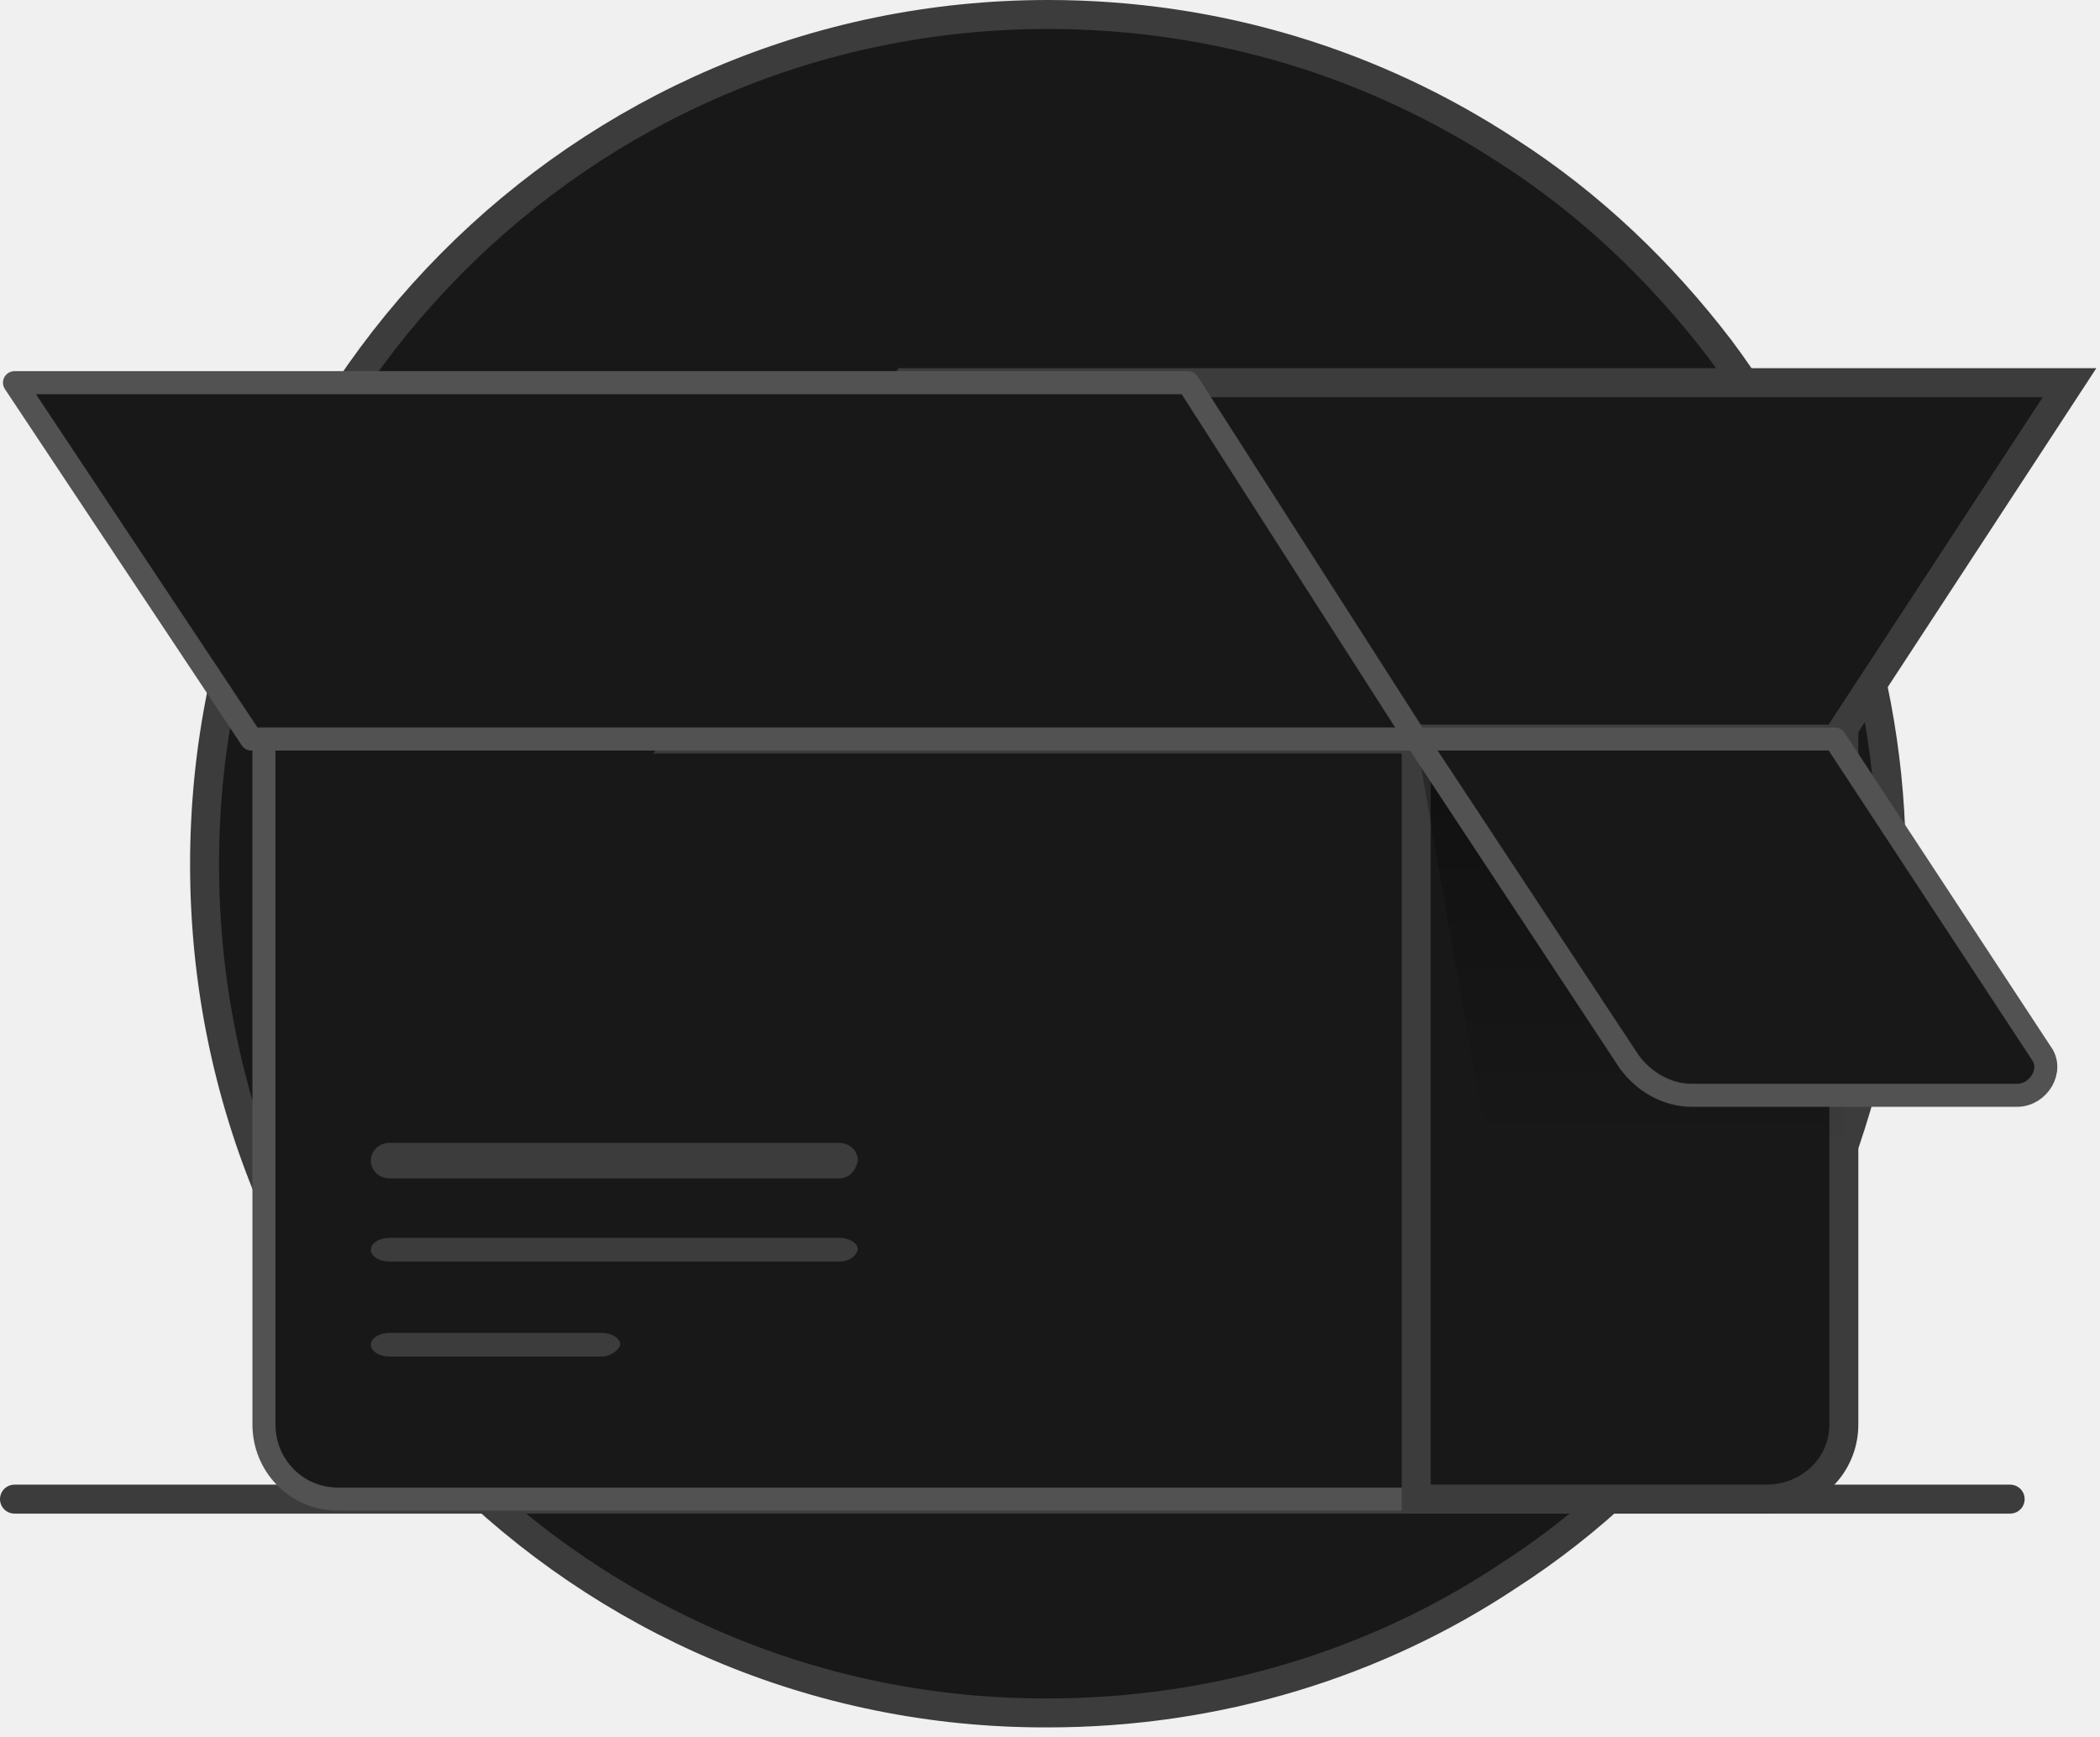
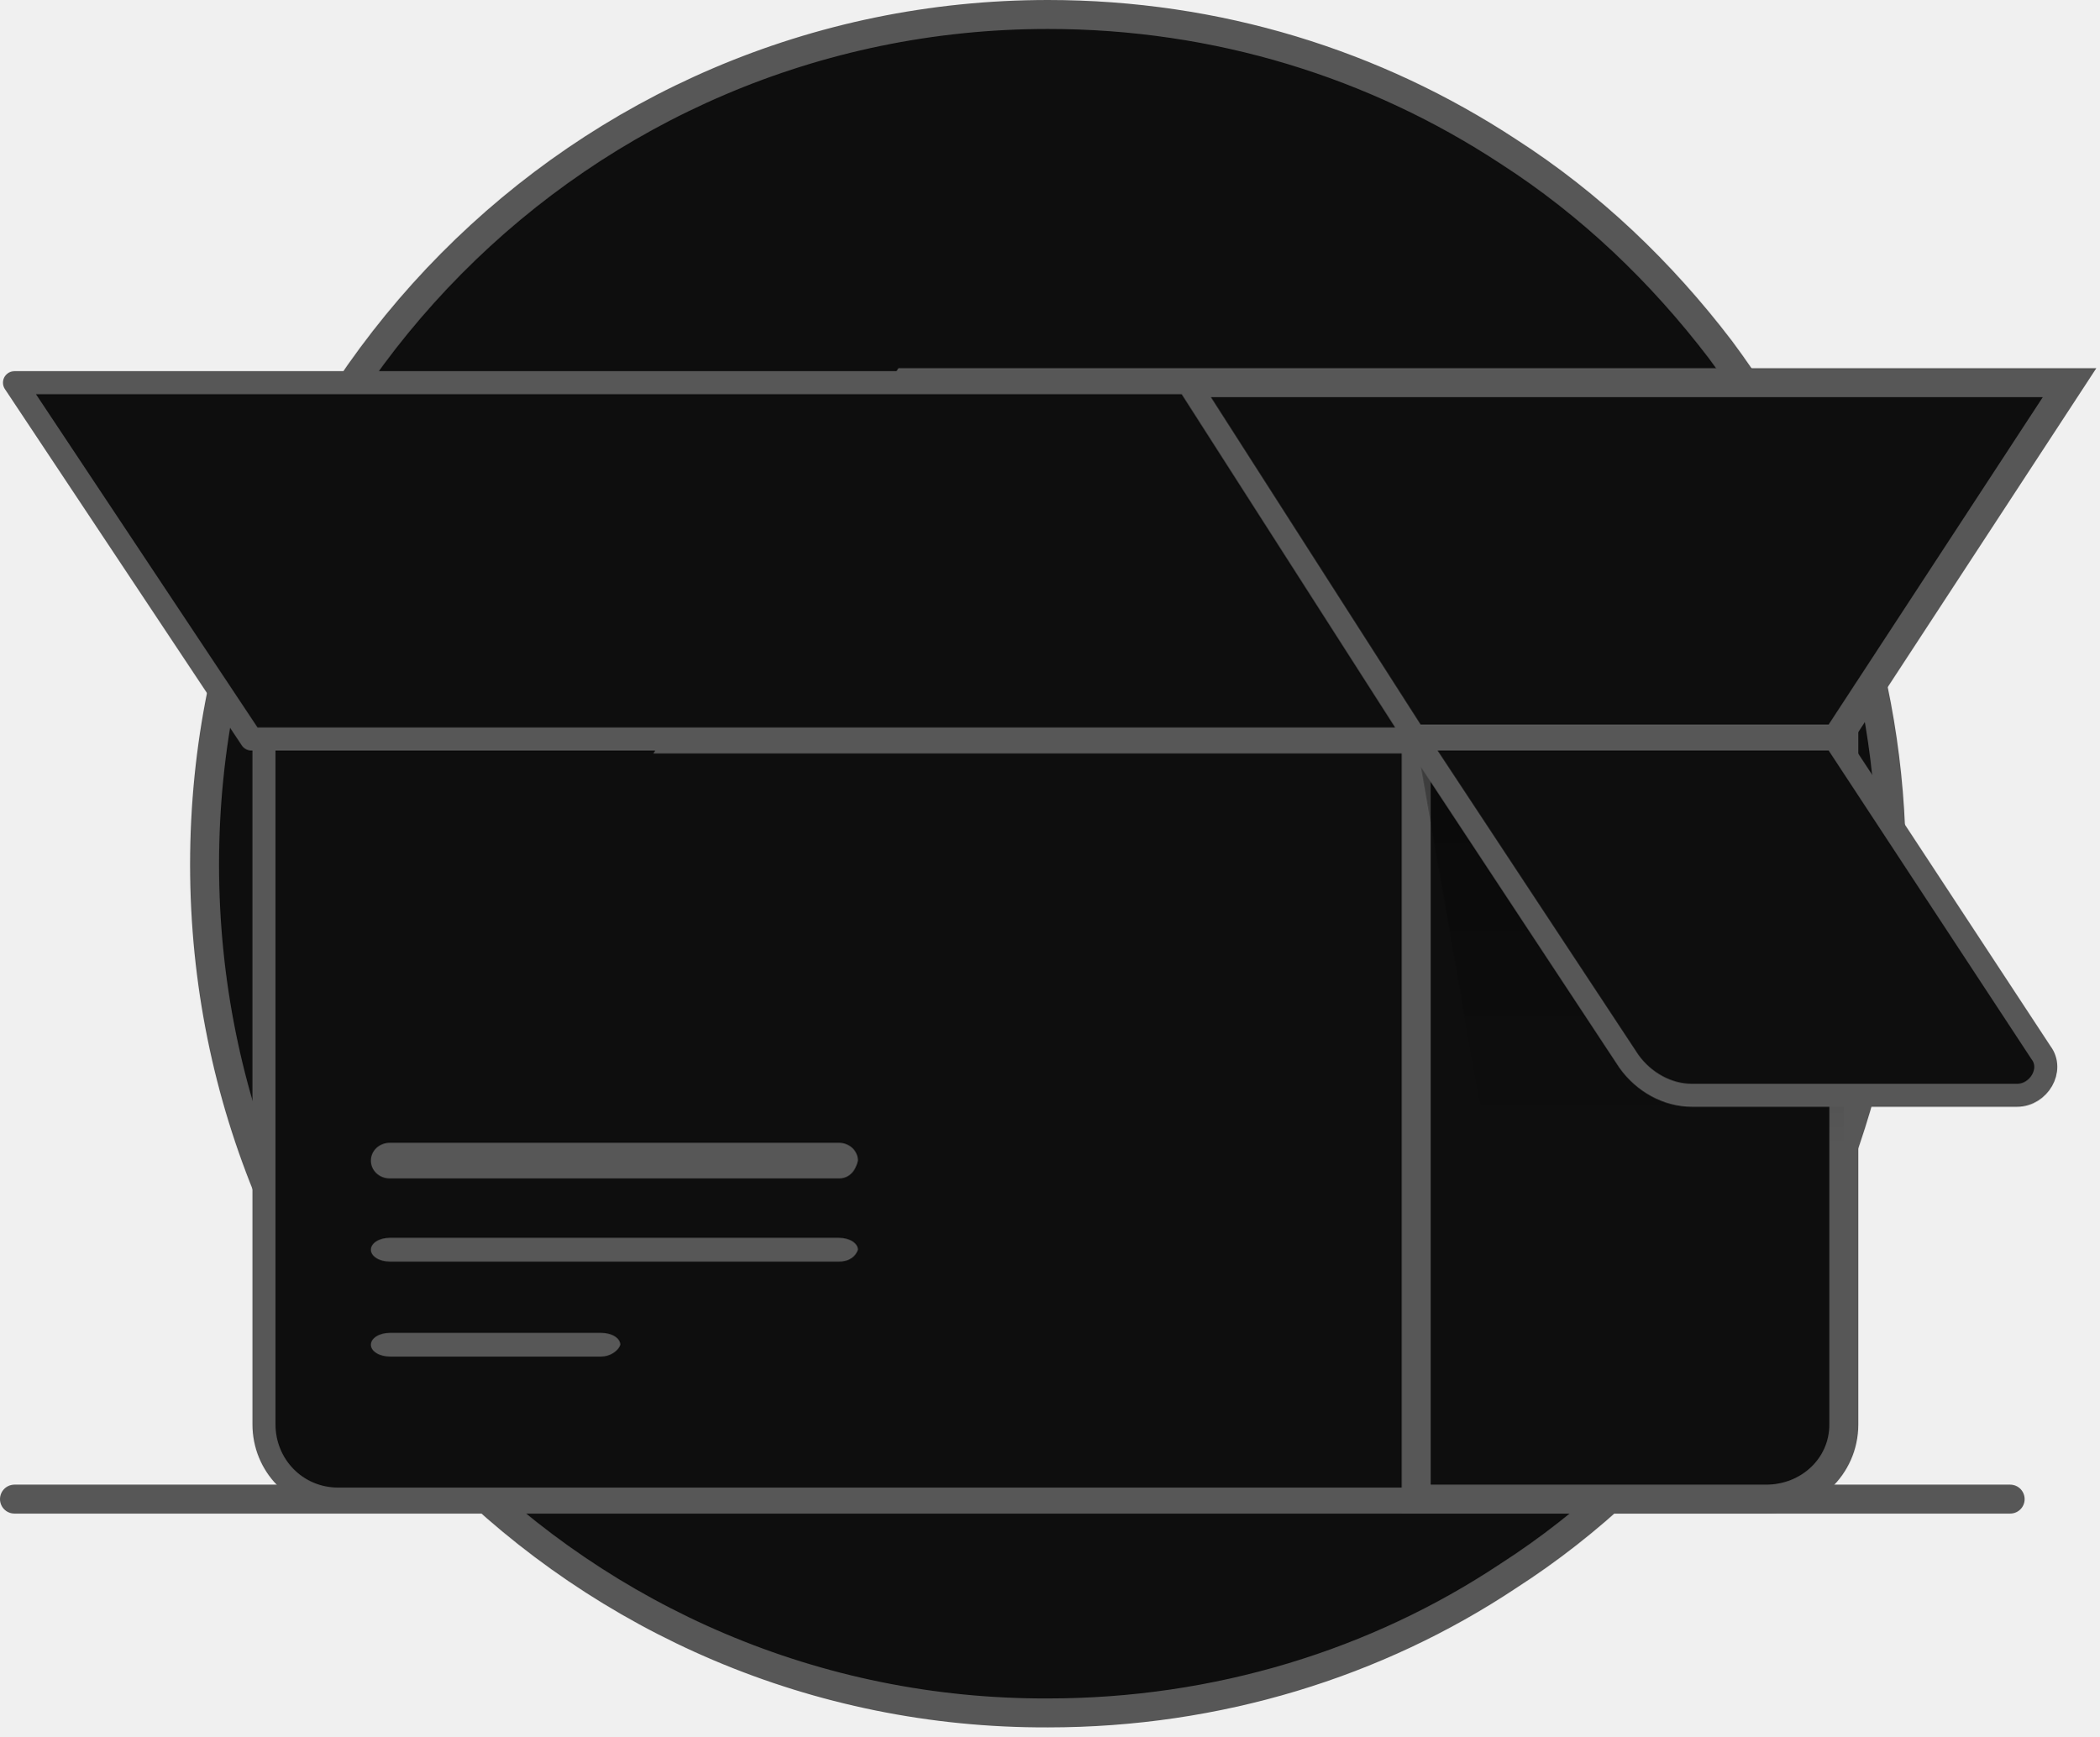
<svg xmlns="http://www.w3.org/2000/svg" width="145" height="120" viewBox="0 0 145 120" fill="none">
-   <path d="M130.648 59.727C130.648 72.954 126.219 85.384 118.837 95.19C114.748 100.55 109.865 105.225 104.187 108.874C95.102 114.918 84.086 118.339 72.388 118.339C40.249 118.453 14.129 92.226 14.129 59.727C14.129 27.341 40.136 1 72.388 1C84.086 1 94.988 4.421 104.187 10.465C109.865 14.114 114.748 18.789 118.837 24.148C126.219 34.069 130.648 46.385 130.648 59.727Z" fill="#181818" stroke="#3c3c3c" stroke-width="2" stroke-miterlimit="10" />
-   <path d="M28.02 51.874H27.316C26.789 51.874 26.437 51.71 26.437 51.464C26.437 51.218 26.789 51.054 27.316 51.054H28.02C28.547 51.054 28.899 51.218 28.899 51.464C28.899 51.71 28.547 51.874 28.02 51.874Z" fill="#2D5887" />
-   <path d="M28.02 55.157H27.316C26.789 55.157 26.437 54.992 26.437 54.746C26.437 54.5 26.789 54.336 27.316 54.336H28.02C28.547 54.336 28.899 54.5 28.899 54.746C28.899 54.992 28.547 55.157 28.02 55.157Z" fill="#2D5887" />
-   <path d="M28.02 58.439H27.316C26.789 58.439 26.437 58.275 26.437 58.028C26.437 57.782 26.789 57.618 27.316 57.618H28.02C28.547 57.618 28.899 57.782 28.899 58.028C28.899 58.275 28.547 58.439 28.02 58.439Z" fill="#2D5887" />
-   <path d="M28.02 61.721H27.316C26.789 61.721 26.437 61.557 26.437 61.311C26.437 61.065 26.789 60.9 27.316 60.9H28.02C28.547 60.9 28.899 61.065 28.899 61.311C28.899 61.557 28.547 61.721 28.02 61.721Z" fill="#2D5887" />
-   <path d="M60.119 51.874H48.553C48.084 51.874 47.772 51.71 47.772 51.464C47.772 51.218 48.084 51.054 48.553 51.054H60.119C60.588 51.054 60.9 51.218 60.9 51.464C60.9 51.71 60.588 51.874 60.119 51.874Z" fill="white" />
-   <path d="M84.762 61.721H48.526C48.073 61.721 47.772 61.557 47.772 61.311C47.772 61.065 48.073 60.9 48.526 60.9H84.762C85.215 60.9 85.517 61.065 85.517 61.311C85.517 61.557 85.215 61.721 84.762 61.721Z" fill="url(#paint0_linear)" />
-   <path d="M60.164 55.157H44.405C43.964 55.157 43.669 54.992 43.669 54.746C43.669 54.5 43.964 54.336 44.405 54.336H60.164C60.606 54.336 60.901 54.5 60.901 54.746C60.901 54.992 60.606 55.157 60.164 55.157Z" fill="#2D5887" />
-   <path d="M72.474 58.439H44.404C43.963 58.439 43.669 58.275 43.669 58.028C43.669 57.782 43.963 57.618 44.404 57.618H72.474C72.915 57.618 73.209 57.782 73.209 58.028C73.062 58.275 72.768 58.439 72.474 58.439Z" fill="#2D5887" />
-   <path d="M84.718 58.439H74.008C73.529 58.439 73.209 58.275 73.209 58.028C73.209 57.782 73.529 57.618 74.008 57.618H84.718C85.198 57.618 85.517 57.782 85.517 58.028C85.517 58.275 85.198 58.439 84.718 58.439Z" fill="white" />
-   <path d="M91.306 58.439H87.114C86.648 58.439 86.338 58.275 86.338 58.028C86.338 57.782 86.648 57.618 87.114 57.618H91.306C91.771 57.618 92.082 57.782 92.082 58.028C92.082 58.275 91.771 58.439 91.306 58.439Z" fill="url(#paint1_linear)" />
-   <path d="M1 103.569H138.853" stroke="#3c3c3c" stroke-width="2" stroke-miterlimit="10" stroke-linecap="round" stroke-linejoin="round" />
-   <path d="M97.825 51.054V103.569H23.371C20.434 103.569 18.231 101.209 18.231 98.406V51.054H97.825Z" fill="#181818" stroke="#525252" stroke-width="1.591" stroke-miterlimit="10" stroke-linejoin="round" />
-   <path d="M127.366 51.054V98.406C127.366 101.356 124.917 103.569 122.009 103.569H97.826V51.054H127.366Z" fill="#DAE1ED" />
-   <path d="M127.366 51.054V98.406C127.366 101.356 124.917 103.569 122.009 103.569H97.826V51.054H127.366Z" fill="#181818" stroke="#3c3c3c" stroke-width="2" stroke-miterlimit="10" />
-   <path d="M46.951 51.054L62.607 26.437H142.956L126.857 51.054H46.951Z" fill="#C5CDDB" />
-   <path d="M46.951 51.054L62.607 26.437H142.956L126.857 51.054H46.951Z" fill="#181818" stroke="#3c3c3c" stroke-width="2" stroke-miterlimit="10" />
-   <path opacity="0.3" d="M127.366 51.197V78.953H105.826C103.826 78.953 102.441 77.658 102.134 75.789L97.826 51.054L127.366 51.197Z" fill="url(#paint2_linear)" />
-   <path d="M126.747 51.054H97.826L112.511 73.312C113.56 74.786 115.208 75.67 116.857 75.67H139.334C140.833 75.67 141.882 73.901 140.982 72.722L126.747 51.054Z" fill="#181818" stroke="#525252" stroke-width="1.591" stroke-miterlimit="10" stroke-linejoin="round" />
-   <path d="M97.825 51.054L82.06 26.437H1L17.361 51.054H97.825Z" fill="#181818" stroke="#525252" stroke-width="1.591" stroke-miterlimit="10" stroke-linejoin="round" />
-   <path d="M57.954 81.414H26.922C26.197 81.414 25.617 80.867 25.617 80.183C25.617 79.5 26.197 78.953 26.922 78.953H57.954C58.679 78.953 59.259 79.5 59.259 80.183C59.114 80.867 58.679 81.414 57.954 81.414Z" fill="#3c3c3c" />
-   <path d="M57.954 87.158H26.922C26.197 87.158 25.617 86.793 25.617 86.338C25.617 85.882 26.197 85.517 26.922 85.517H57.954C58.679 85.517 59.259 85.882 59.259 86.338C59.114 86.793 58.679 87.158 57.954 87.158Z" fill="#3c3c3c" />
-   <path d="M41.523 93.723H26.942C26.206 93.723 25.617 93.358 25.617 92.902C25.617 92.446 26.206 92.082 26.942 92.082H41.523C42.259 92.082 42.848 92.446 42.848 92.902C42.701 93.358 42.112 93.723 41.523 93.723Z" fill="#3c3c3c" />
+   <path d="M130.648 59.727C130.648 72.954 126.219 85.384 118.837 95.19C114.748 100.55 109.865 105.225 104.187 108.874C95.102 114.918 84.086 118.339 72.388 118.339C40.249 118.453 14.129 92.226 14.129 59.727C14.129 27.341 40.136 1 72.388 1C84.086 1 94.988 4.421 104.187 10.465C109.865 14.114 114.748 18.789 118.837 24.148C126.219 34.069 130.648 46.385 130.648 59.727Z" fill="#0E0E0E" stroke="#575757" stroke-width="2" stroke-miterlimit="10" />
+   <path d="M28.02 51.874H27.316C26.789 51.874 26.437 51.71 26.437 51.464C26.437 51.218 26.789 51.054 27.316 51.054H28.02C28.547 51.054 28.899 51.218 28.899 51.464C28.899 51.71 28.547 51.874 28.02 51.874Z" fill="#7F7F7F" />
+   <path d="M28.02 55.157H27.316C26.789 55.157 26.437 54.992 26.437 54.746C26.437 54.5 26.789 54.336 27.316 54.336H28.02C28.547 54.336 28.899 54.5 28.899 54.746C28.899 54.992 28.547 55.157 28.02 55.157Z" fill="#7F7F7F" />
+   <path d="M28.02 58.439H27.316C26.789 58.439 26.437 58.275 26.437 58.028C26.437 57.782 26.789 57.618 27.316 57.618H28.02C28.547 57.618 28.899 57.782 28.899 58.028C28.899 58.275 28.547 58.439 28.02 58.439Z" fill="#7F7F7F" />
+   <path d="M28.02 61.721H27.316C26.789 61.721 26.437 61.557 26.437 61.311C26.437 61.065 26.789 60.9 27.316 60.9H28.02C28.547 60.9 28.899 61.065 28.899 61.311C28.899 61.557 28.547 61.721 28.02 61.721Z" fill="#7F7F7F" />
+   <path d="M60.119 51.874H48.553C48.084 51.874 47.772 51.71 47.772 51.464C47.772 51.218 48.084 51.054 48.553 51.054H60.119C60.588 51.054 60.901 51.218 60.901 51.464C60.901 51.71 60.588 51.874 60.119 51.874Z" fill="white" />
+   <path d="M84.762 61.721H48.527C48.074 61.721 47.772 61.557 47.772 61.311C47.772 61.065 48.074 60.9 48.527 60.9H84.762C85.215 60.9 85.517 61.065 85.517 61.311C85.517 61.557 85.215 61.721 84.762 61.721Z" fill="url(#paint0_linear_592_1292)" />
+   <path d="M60.164 55.157H44.405C43.964 55.157 43.669 54.992 43.669 54.746C43.669 54.5 43.964 54.336 44.405 54.336H60.164C60.606 54.336 60.901 54.5 60.901 54.746C60.901 54.992 60.606 55.157 60.164 55.157Z" fill="#7F7F7F" />
+   <path d="M72.474 58.439H44.404C43.963 58.439 43.669 58.275 43.669 58.028C43.669 57.782 43.963 57.618 44.404 57.618H72.474C72.915 57.618 73.209 57.782 73.209 58.028C73.062 58.275 72.768 58.439 72.474 58.439Z" fill="#7F7F7F" />
+   <path d="M84.718 58.439H74.008C73.528 58.439 73.209 58.275 73.209 58.028C73.209 57.782 73.528 57.618 74.008 57.618H84.718C85.197 57.618 85.517 57.782 85.517 58.028C85.517 58.275 85.197 58.439 84.718 58.439Z" fill="white" />
+   <path d="M91.305 58.439H87.114C86.648 58.439 86.338 58.275 86.338 58.028C86.338 57.782 86.648 57.618 87.114 57.618H91.305C91.771 57.618 92.082 57.782 92.082 58.028C92.082 58.275 91.771 58.439 91.305 58.439Z" fill="url(#paint1_linear_592_1292)" />
+   <path d="M1 103.569H138.853" stroke="#575757" stroke-width="2" stroke-miterlimit="10" stroke-linecap="round" stroke-linejoin="round" />
+   <path d="M97.826 51.054V103.569H23.372C20.434 103.569 18.232 101.209 18.232 98.406V51.054H97.826Z" fill="#0E0E0E" stroke="#575757" stroke-width="1.591" stroke-miterlimit="10" stroke-linejoin="round" />
+   <path d="M127.365 51.054V98.406C127.365 101.356 124.916 103.569 122.008 103.569H97.825V51.054H127.365Z" fill="#EAEAEA" />
+   <path d="M127.365 51.054V98.406C127.365 101.356 124.916 103.569 122.008 103.569H97.825V51.054H127.365Z" fill="#0E0E0E" stroke="#575757" stroke-width="2" stroke-miterlimit="10" />
+   <path d="M46.951 51.054L62.607 26.437H142.956L126.857 51.054H46.951Z" fill="#D6D6D6" />
+   <path d="M46.951 51.054L62.607 26.437H142.956L126.857 51.054H46.951Z" fill="#0E0E0E" stroke="#575757" stroke-width="2" stroke-miterlimit="10" />
+   <path opacity="0.3" d="M127.365 51.197V78.953H105.826C103.826 78.953 102.441 77.658 102.133 75.789L97.825 51.054L127.365 51.197Z" fill="url(#paint2_linear_592_1292)" />
+   <path d="M126.746 51.054H97.825L112.511 73.312C113.56 74.786 115.208 75.67 116.856 75.67H139.334C140.832 75.67 141.881 73.901 140.982 72.722L126.746 51.054Z" fill="#0E0E0E" stroke="#575757" stroke-width="1.591" stroke-miterlimit="10" stroke-linejoin="round" />
+   <path d="M97.825 51.054L82.06 26.437H1L17.361 51.054H97.825Z" fill="#0E0E0E" stroke="#575757" stroke-width="1.591" stroke-miterlimit="10" stroke-linejoin="round" />
+   <path d="M57.954 81.414H26.922C26.197 81.414 25.617 80.867 25.617 80.183C25.617 79.5 26.197 78.953 26.922 78.953H57.954C58.679 78.953 59.259 79.5 59.259 80.183C59.114 80.867 58.679 81.414 57.954 81.414Z" fill="#575757" />
+   <path d="M57.954 87.158H26.922C26.197 87.158 25.617 86.793 25.617 86.338C25.617 85.882 26.197 85.517 26.922 85.517H57.954C58.679 85.517 59.259 85.882 59.259 86.338C59.114 86.793 58.679 87.158 57.954 87.158Z" fill="#575757" />
+   <path d="M41.523 93.723H26.942C26.206 93.723 25.617 93.358 25.617 92.902C25.617 92.446 26.206 92.082 26.942 92.082H41.523C42.259 92.082 42.848 92.446 42.848 92.902C42.701 93.358 42.112 93.723 41.523 93.723Z" fill="#575757" />
  <defs>
-     <linearGradient id="paint0_linear" x1="47.941" y1="61.327" x2="85.561" y2="61.327" gradientUnits="userSpaceOnUse">
+     <linearGradient id="paint0_linear_592_1292" x1="47.941" y1="61.327" x2="85.561" y2="61.327" gradientUnits="userSpaceOnUse">
      <stop stop-color="#FF66A9" />
-       <stop offset="1" stop-color="#F53689" />
+       <stop offset="0" stop-color="#AAAAAA" />
+       <stop offset="1" stop-color="#3B3B3B" />
    </linearGradient>
-     <linearGradient id="paint1_linear" x1="86.376" y1="58.003" x2="92.081" y2="58.003" gradientUnits="userSpaceOnUse">
-       <stop stop-color="#83A6FF" />
-       <stop offset="1" stop-color="#5A78FF" />
+     <linearGradient id="paint1_linear_592_1292" x1="86.376" y1="58.003" x2="92.08" y2="58.003" gradientUnits="userSpaceOnUse">
+       <stop stop-color="white" />
+       <stop offset="1" stop-color="#8D8D8D" />
    </linearGradient>
-     <linearGradient id="paint2_linear" x1="112.602" y1="79.525" x2="112.602" y2="54.113" gradientUnits="userSpaceOnUse">
+     <linearGradient id="paint2_linear_592_1292" x1="112.602" y1="79.525" x2="112.602" y2="54.113" gradientUnits="userSpaceOnUse">
      <stop offset="0.003" stop-opacity="0" />
      <stop offset="1" />
    </linearGradient>
  </defs>
</svg>
